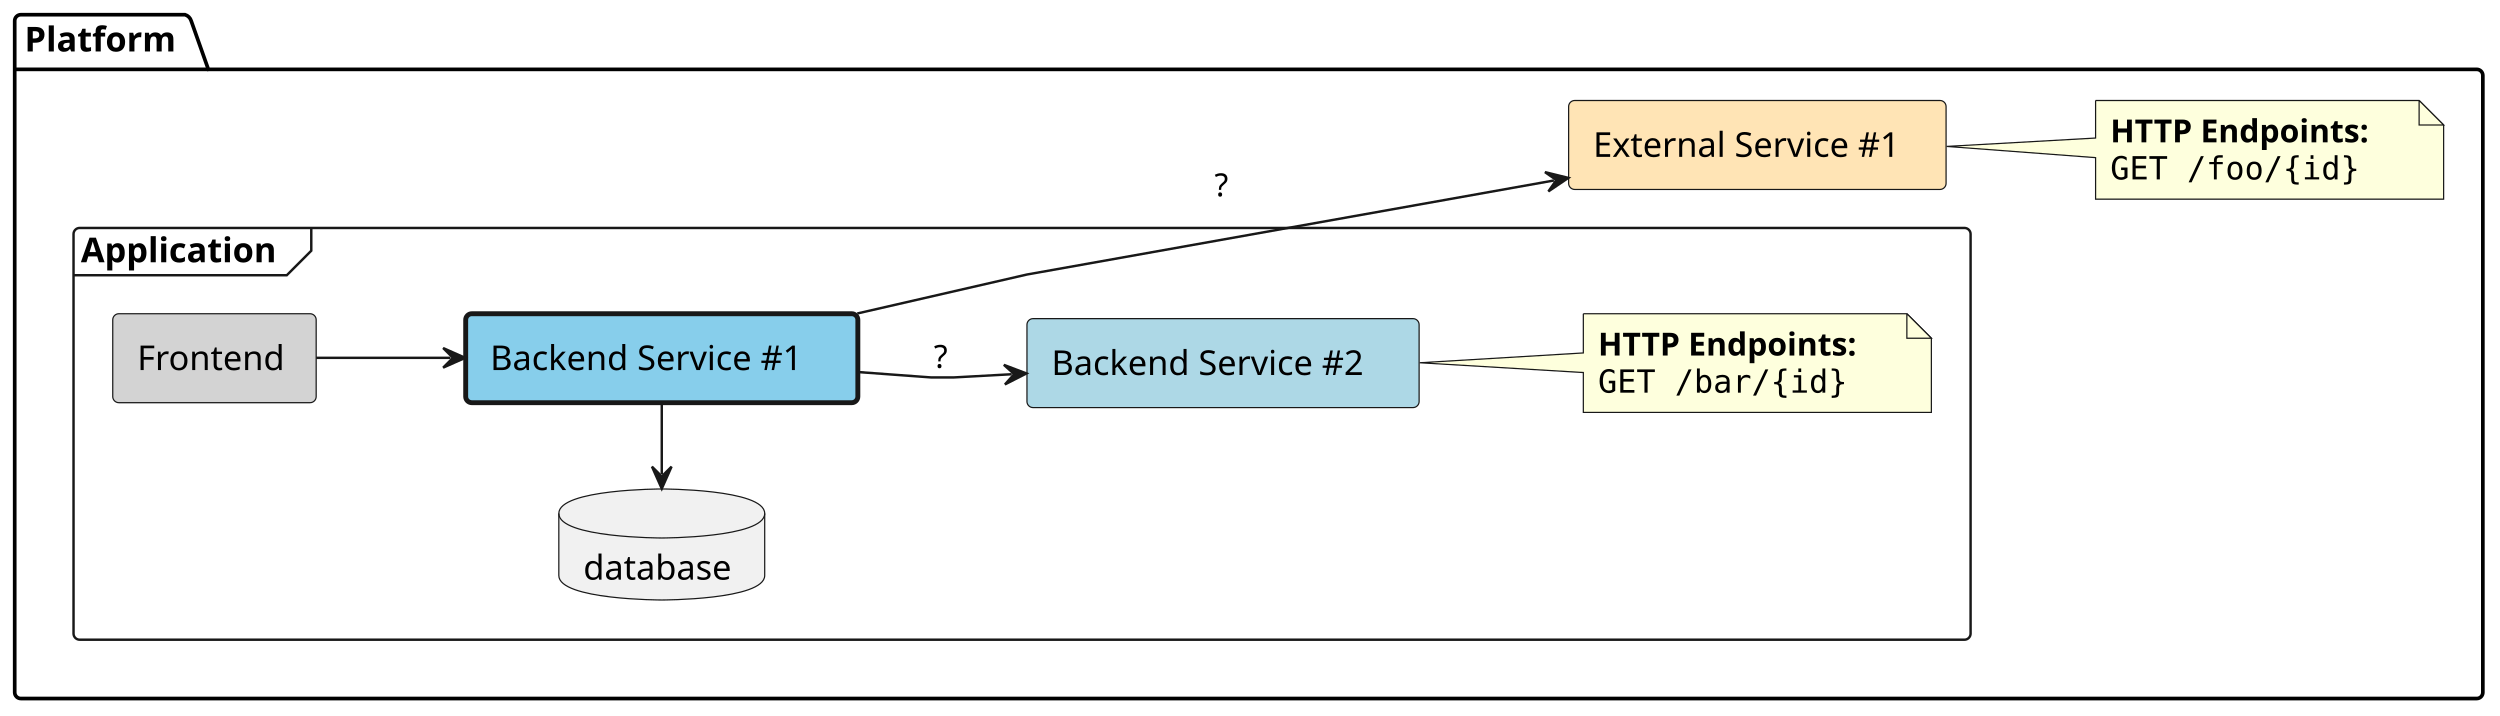
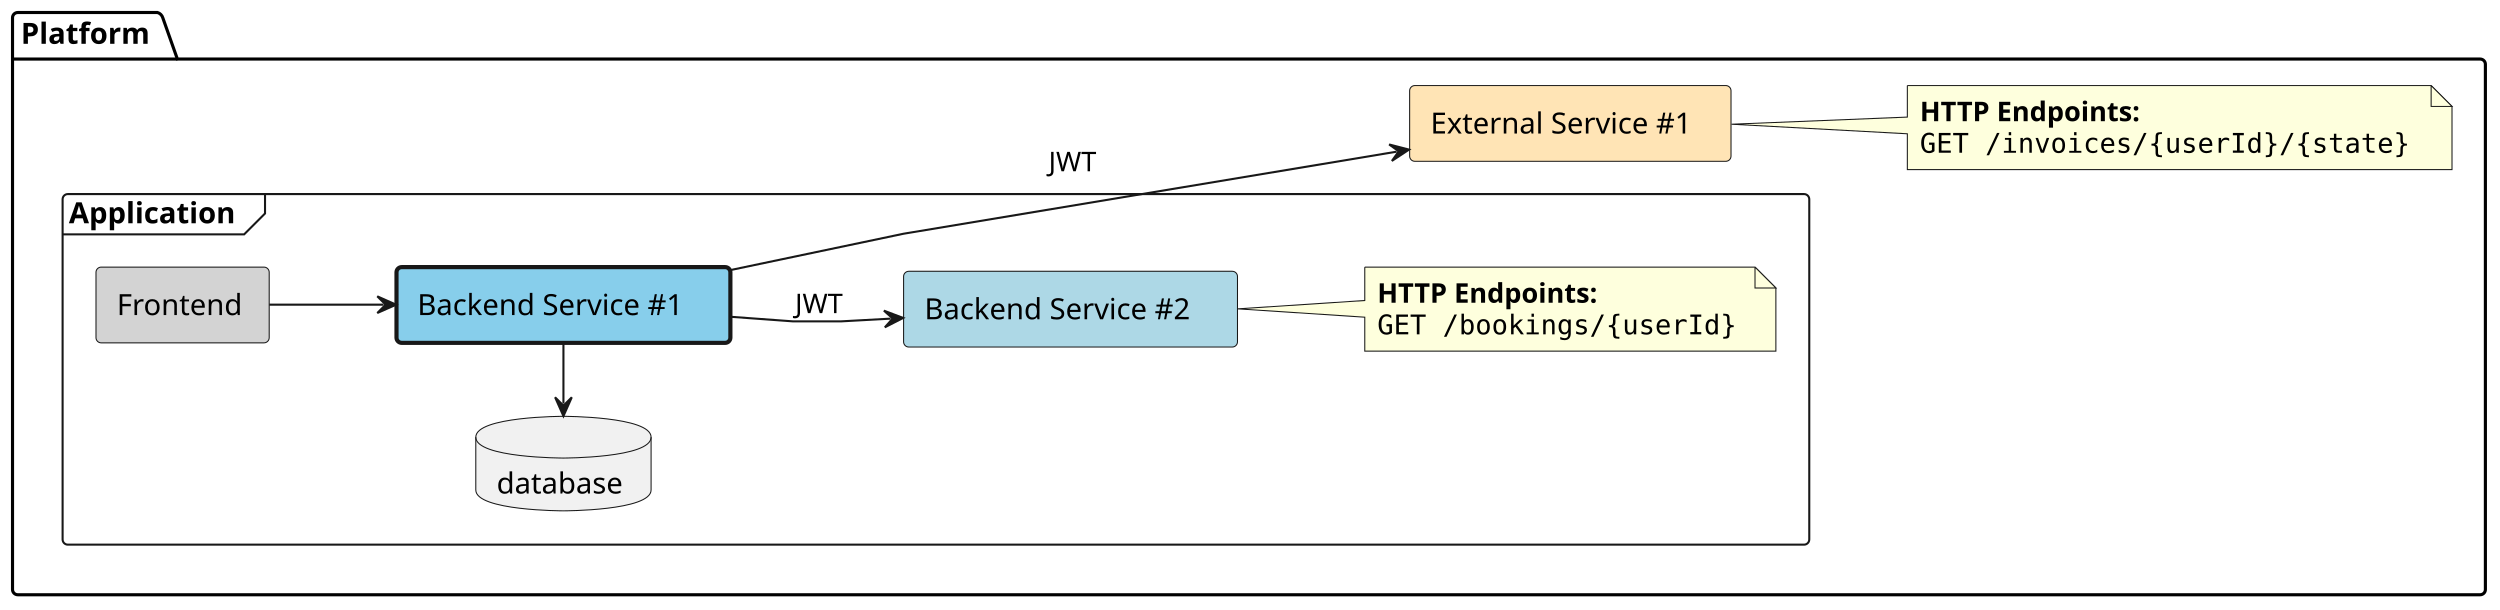
- <svg xmlns="http://www.w3.org/2000/svg" contentStyleType="text/css" height="292px" preserveAspectRatio="none" style="width:1020px;height:292px;background:#FFFFFF;" version="1.1" viewBox="0 0 1020 292" width="1020px" zoomAndPan="magnify">
+ <svg xmlns="http://www.w3.org/2000/svg" contentStyleType="text/css" height="292px" preserveAspectRatio="none" style="width:1198px;height:292px;background:#FFFFFF;" version="1.1" viewBox="0 0 1198 292" width="1198px" zoomAndPan="magnify">
  <defs />
  <g>
    <g id="cluster_Platform">
-       <path d="M8.5,6 L75.5,6 A3.75,3.75 0 0 1 78,8.5 L85,28.297 L1010.5,28.297 A2.5,2.5 0 0 1 1013,30.797 L1013,282.5 A2.5,2.5 0 0 1 1010.5,285 L8.5,285 A2.5,2.5 0 0 1 6,282.5 L6,8.5 A2.5,2.5 0 0 1 8.5,6 " fill="none" style="stroke:#000000;stroke-width:1.5;" />
+       <path d="M8.5,6 L75.5,6 A3.75,3.75 0 0 1 78,8.5 L85,28.297 L1188.5,28.297 A2.5,2.5 0 0 1 1191,30.797 L1191,282.5 A2.5,2.5 0 0 1 1188.5,285 L8.5,285 A2.5,2.5 0 0 1 6,282.5 L6,8.5 A2.5,2.5 0 0 1 8.5,6 " fill="none" style="stroke:#000000;stroke-width:1.5;" />
      <line style="stroke:#000000;stroke-width:1.5;" x1="6" x2="85" y1="28.297" y2="28.297" />
      <text fill="#000000" font-family="sans-serif" font-size="14" font-weight="bold" lengthAdjust="spacing" textLength="66" x="10" y="20.995">Platform</text>
    </g>
    <g id="cluster_Application">
-       <rect fill="none" height="168" rx="2.5" ry="2.5" style="stroke:#181818;stroke-width:1.0;" width="774" x="30" y="93" />
+       <rect fill="none" height="168" rx="2.5" ry="2.5" style="stroke:#181818;stroke-width:1.0;" width="837" x="30" y="93" />
      <path d="M127,93 L127,102.297 L117,112.297 L30,112.297 " fill="none" style="stroke:#181818;stroke-width:1.0;" />
      <text fill="#000000" font-family="sans-serif" font-size="14" font-weight="bold" lengthAdjust="spacing" textLength="87" x="33" y="106.995">Application</text>
    </g>
    <g id="elem_platform__external_service_1">
-       <rect fill="#FFE4B5" height="36.297" rx="2.5" ry="2.5" style="stroke:#181818;stroke-width:0.5;" width="154" x="640" y="41" />
-       <text fill="#000000" font-family="sans-serif" font-size="14" lengthAdjust="spacing" textLength="134" x="650" y="63.995">External Service #1</text>
+       <rect fill="#FFE4B5" height="36.297" rx="2.5" ry="2.5" style="stroke:#181818;stroke-width:0.5;" width="154" x="675.5" y="41" />
+       <text fill="#000000" font-family="sans-serif" font-size="14" lengthAdjust="spacing" textLength="134" x="685.5" y="63.995">External Service #1</text>
    </g>
    <g id="elem_GMN12">
-       <path d="M855,41 L855,56.32 L794.2,59.74 L855,64.32 L855,81.266 A0,0 0 0 0 855,81.266 L997,81.266 A0,0 0 0 0 997,81.266 L997,51 L987,41 L855,41 A0,0 0 0 0 855,41 " fill="#FEFFDD" style="stroke:#181818;stroke-width:0.5;" />
-       <path d="M987,41 L987,51 L997,51 L987,41 " fill="#FEFFDD" style="stroke:#181818;stroke-width:0.5;" />
-       <text fill="#000000" font-family="sans-serif" font-size="13" font-weight="bold" lengthAdjust="spacing" textLength="121" x="861" y="58.067">HTTP Endpoints:</text>
-       <text fill="#000000" font-family="monospace" font-size="13" lengthAdjust="spacing" textLength="104" x="861" y="73.2">GET /foo/{id}</text>
+       <path d="M914,41 L914,56.11 L829.69,59.53 L914,64.11 L914,81.266 A0,0 0 0 0 914,81.266 L1175,81.266 A0,0 0 0 0 1175,81.266 L1175,51 L1165,41 L914,41 A0,0 0 0 0 914,41 " fill="#FEFFDD" style="stroke:#181818;stroke-width:0.5;" />
+       <path d="M1165,41 L1165,51 L1175,51 L1165,41 " fill="#FEFFDD" style="stroke:#181818;stroke-width:0.5;" />
+       <text fill="#000000" font-family="sans-serif" font-size="13" font-weight="bold" lengthAdjust="spacing" textLength="121" x="920" y="58.067">HTTP Endpoints:</text>
+       <text fill="#000000" font-family="monospace" font-size="13" lengthAdjust="spacing" textLength="240" x="920" y="73.2">GET /invoices/{userId}/{state}</text>
    </g>
    <g id="elem_platform__application__frontend">
      <rect fill="#D3D3D3" height="36.297" rx="2.5" ry="2.5" style="stroke:#181818;stroke-width:0.5;" width="83" x="46" y="128" />
      <text fill="#000000" font-family="sans-serif" font-size="14" lengthAdjust="spacing" textLength="63" x="56" y="150.995">Frontend</text>
    </g>
    <g id="elem_platform__application__backend_service_1">
      <rect fill="#87CEEB" height="36.297" rx="2.5" ry="2.5" style="stroke:#181818;stroke-width:2.0;" width="160" x="190" y="128" />
      <text fill="#000000" font-family="sans-serif" font-size="14" lengthAdjust="spacing" textLength="140" x="200" y="150.995">Backend Service #1</text>
    </g>
+     <g id="elem_platform__application__backend_service_2">
+       <rect fill="#ADD8E6" height="36.297" rx="2.5" ry="2.5" style="stroke:#181818;stroke-width:0.5;" width="160" x="433" y="130" />
+       <text fill="#000000" font-family="sans-serif" font-size="14" lengthAdjust="spacing" textLength="140" x="443" y="152.995">Backend Service #2</text>
+     </g>
    <g id="elem_platform__application__backend_service_1_database">
      <path d="M228,209.5 C228,199.5 270,199.5 270,199.5 C270,199.5 312,199.5 312,209.5 L312,234.797 C312,244.797 270,244.797 270,244.797 C270,244.797 228,244.797 228,234.797 L228,209.5 " fill="#F1F1F1" style="stroke:#181818;stroke-width:0.5;" />
      <path d="M228,209.5 C228,219.5 270,219.5 270,219.5 C270,219.5 312,219.5 312,209.5 " fill="none" style="stroke:#181818;stroke-width:0.5;" />
      <text fill="#000000" font-family="sans-serif" font-size="14" lengthAdjust="spacing" textLength="64" x="238" y="236.495">database</text>
    </g>
-     <g id="elem_platform__application__backend_service_2">
-       <rect fill="#ADD8E6" height="36.297" rx="2.5" ry="2.5" style="stroke:#181818;stroke-width:0.5;" width="160" x="419" y="130" />
-       <text fill="#000000" font-family="sans-serif" font-size="14" lengthAdjust="spacing" textLength="140" x="429" y="152.995">Backend Service #2</text>
-     </g>
    <g id="elem_GMN8">
-       <path d="M646,128 L646,144 L579.2,148 L646,152 L646,168.266 A0,0 0 0 0 646,168.266 L788,168.266 A0,0 0 0 0 788,168.266 L788,138 L778,128 L646,128 A0,0 0 0 0 646,128 " fill="#FEFFDD" style="stroke:#181818;stroke-width:0.5;" />
-       <path d="M778,128 L778,138 L788,138 L778,128 " fill="#FEFFDD" style="stroke:#181818;stroke-width:0.5;" />
-       <text fill="#000000" font-family="sans-serif" font-size="13" font-weight="bold" lengthAdjust="spacing" textLength="121" x="652" y="145.067">HTTP Endpoints:</text>
-       <text fill="#000000" font-family="monospace" font-size="13" lengthAdjust="spacing" textLength="104" x="652" y="160.2">GET /bar/{id}</text>
+       <path d="M654,128 L654,144 L593.08,148 L654,152 L654,168.266 A0,0 0 0 0 654,168.266 L851,168.266 A0,0 0 0 0 851,168.266 L851,138 L841,128 L654,128 A0,0 0 0 0 654,128 " fill="#FEFFDD" style="stroke:#181818;stroke-width:0.5;" />
+       <path d="M841,128 L841,138 L851,138 L841,128 " fill="#FEFFDD" style="stroke:#181818;stroke-width:0.5;" />
+       <text fill="#000000" font-family="sans-serif" font-size="13" font-weight="bold" lengthAdjust="spacing" textLength="121" x="660" y="145.067">HTTP Endpoints:</text>
+       <text fill="#000000" font-family="monospace" font-size="13" lengthAdjust="spacing" textLength="176" x="660" y="160.2">GET /bookings/{userId}</text>
    </g>
    <g id="link_platform__application__frontend_platform__application__backend_service_1">
      <path d="M129.01,146 C146.99,146 162.8,146 183.8,146 " fill="none" id="platform__application__frontend-to-platform__application__backend_service_1" style="stroke:#181818;stroke-width:1.0;" />
      <polygon fill="#181818" points="189.8,146,180.8,142,184.8,146,180.8,150,189.8,146" style="stroke:#181818;stroke-width:1.0;" />
    </g>
-     <g id="link_platform__application__backend_service_1_platform__external_service_1">
-       <path d="M349.77,127.9 C385.11,119.79 419,112 419,112 C419,112 545.993,89.334 633.993,73.634 " fill="none" id="platform__application__backend_service_1-to-platform__external_service_1" style="stroke:#181818;stroke-width:1.0;" />
-       <polygon fill="#181818" points="639.9,72.58,630.337,70.223,634.978,73.458,631.742,78.099,639.9,72.58" style="stroke:#181818;stroke-width:1.0;" />
-       <text fill="#000000" font-family="sans-serif" font-size="13" lengthAdjust="spacing" textLength="7" x="495.5" y="80.067">?</text>
+     <g id="link_platform__application__backend_service_1_platform__application__backend_service_2">
+       <path d="M350.22,151.81 C367.12,153.05 380,154 380,154 C380,154 403,154 403,154 C403,154 409.889,153.62 426.789,152.69 " fill="none" id="platform__application__backend_service_1-to-platform__application__backend_service_2" style="stroke:#181818;stroke-width:1.0;" />
+       <polygon fill="#181818" points="432.78,152.36,423.574,148.861,427.788,152.635,424.013,156.849,432.78,152.36" style="stroke:#181818;stroke-width:1.0;" />
+       <text fill="#000000" font-family="sans-serif" font-size="13" lengthAdjust="spacing" textLength="21" x="381" y="150.067">JWT</text>
    </g>
    <g id="link_platform__application__backend_service_1_database_platform__application__backend_service_1">
      <path d="M270,193.38 C270,193.38 270,171.33 270,171.33 C270,171.33 270,168.2 270,164.14 " fill="none" id="platform__application__backend_service_1_database-backto-platform__application__backend_service_1" style="stroke:#181818;stroke-width:1.0;" />
      <polygon fill="#181818" points="270,199.38,274,190.38,270,194.38,266,190.38,270,199.38" style="stroke:#181818;stroke-width:1.0;" />
    </g>
-     <g id="link_platform__application__backend_service_1_platform__application__backend_service_2">
-       <path d="M350.22,151.81 C367.12,153.05 380,154 380,154 C380,154 389,154 389,154 C389,154 395.889,153.62 412.789,152.69 " fill="none" id="platform__application__backend_service_1-to-platform__application__backend_service_2" style="stroke:#181818;stroke-width:1.0;" />
-       <polygon fill="#181818" points="418.78,152.36,409.574,148.861,413.788,152.635,410.013,156.849,418.78,152.36" style="stroke:#181818;stroke-width:1.0;" />
-       <text fill="#000000" font-family="sans-serif" font-size="13" lengthAdjust="spacing" textLength="7" x="381" y="150.067">?</text>
+     <g id="link_platform__application__backend_service_1_platform__external_service_1">
+       <path d="M350.1,129.4 C391.22,120.77 433,112 433,112 C433,112 575.071,88.355 669.291,72.675 " fill="none" id="platform__application__backend_service_1-to-platform__external_service_1" style="stroke:#181818;stroke-width:1.0;" />
+       <polygon fill="#181818" points="675.21,71.69,665.676,69.222,670.278,72.511,666.989,77.113,675.21,71.69" style="stroke:#181818;stroke-width:1.0;" />
+       <text fill="#000000" font-family="sans-serif" font-size="13" lengthAdjust="spacing" textLength="21" x="502.5" y="82.067">JWT</text>
    </g>
  </g>
</svg>
